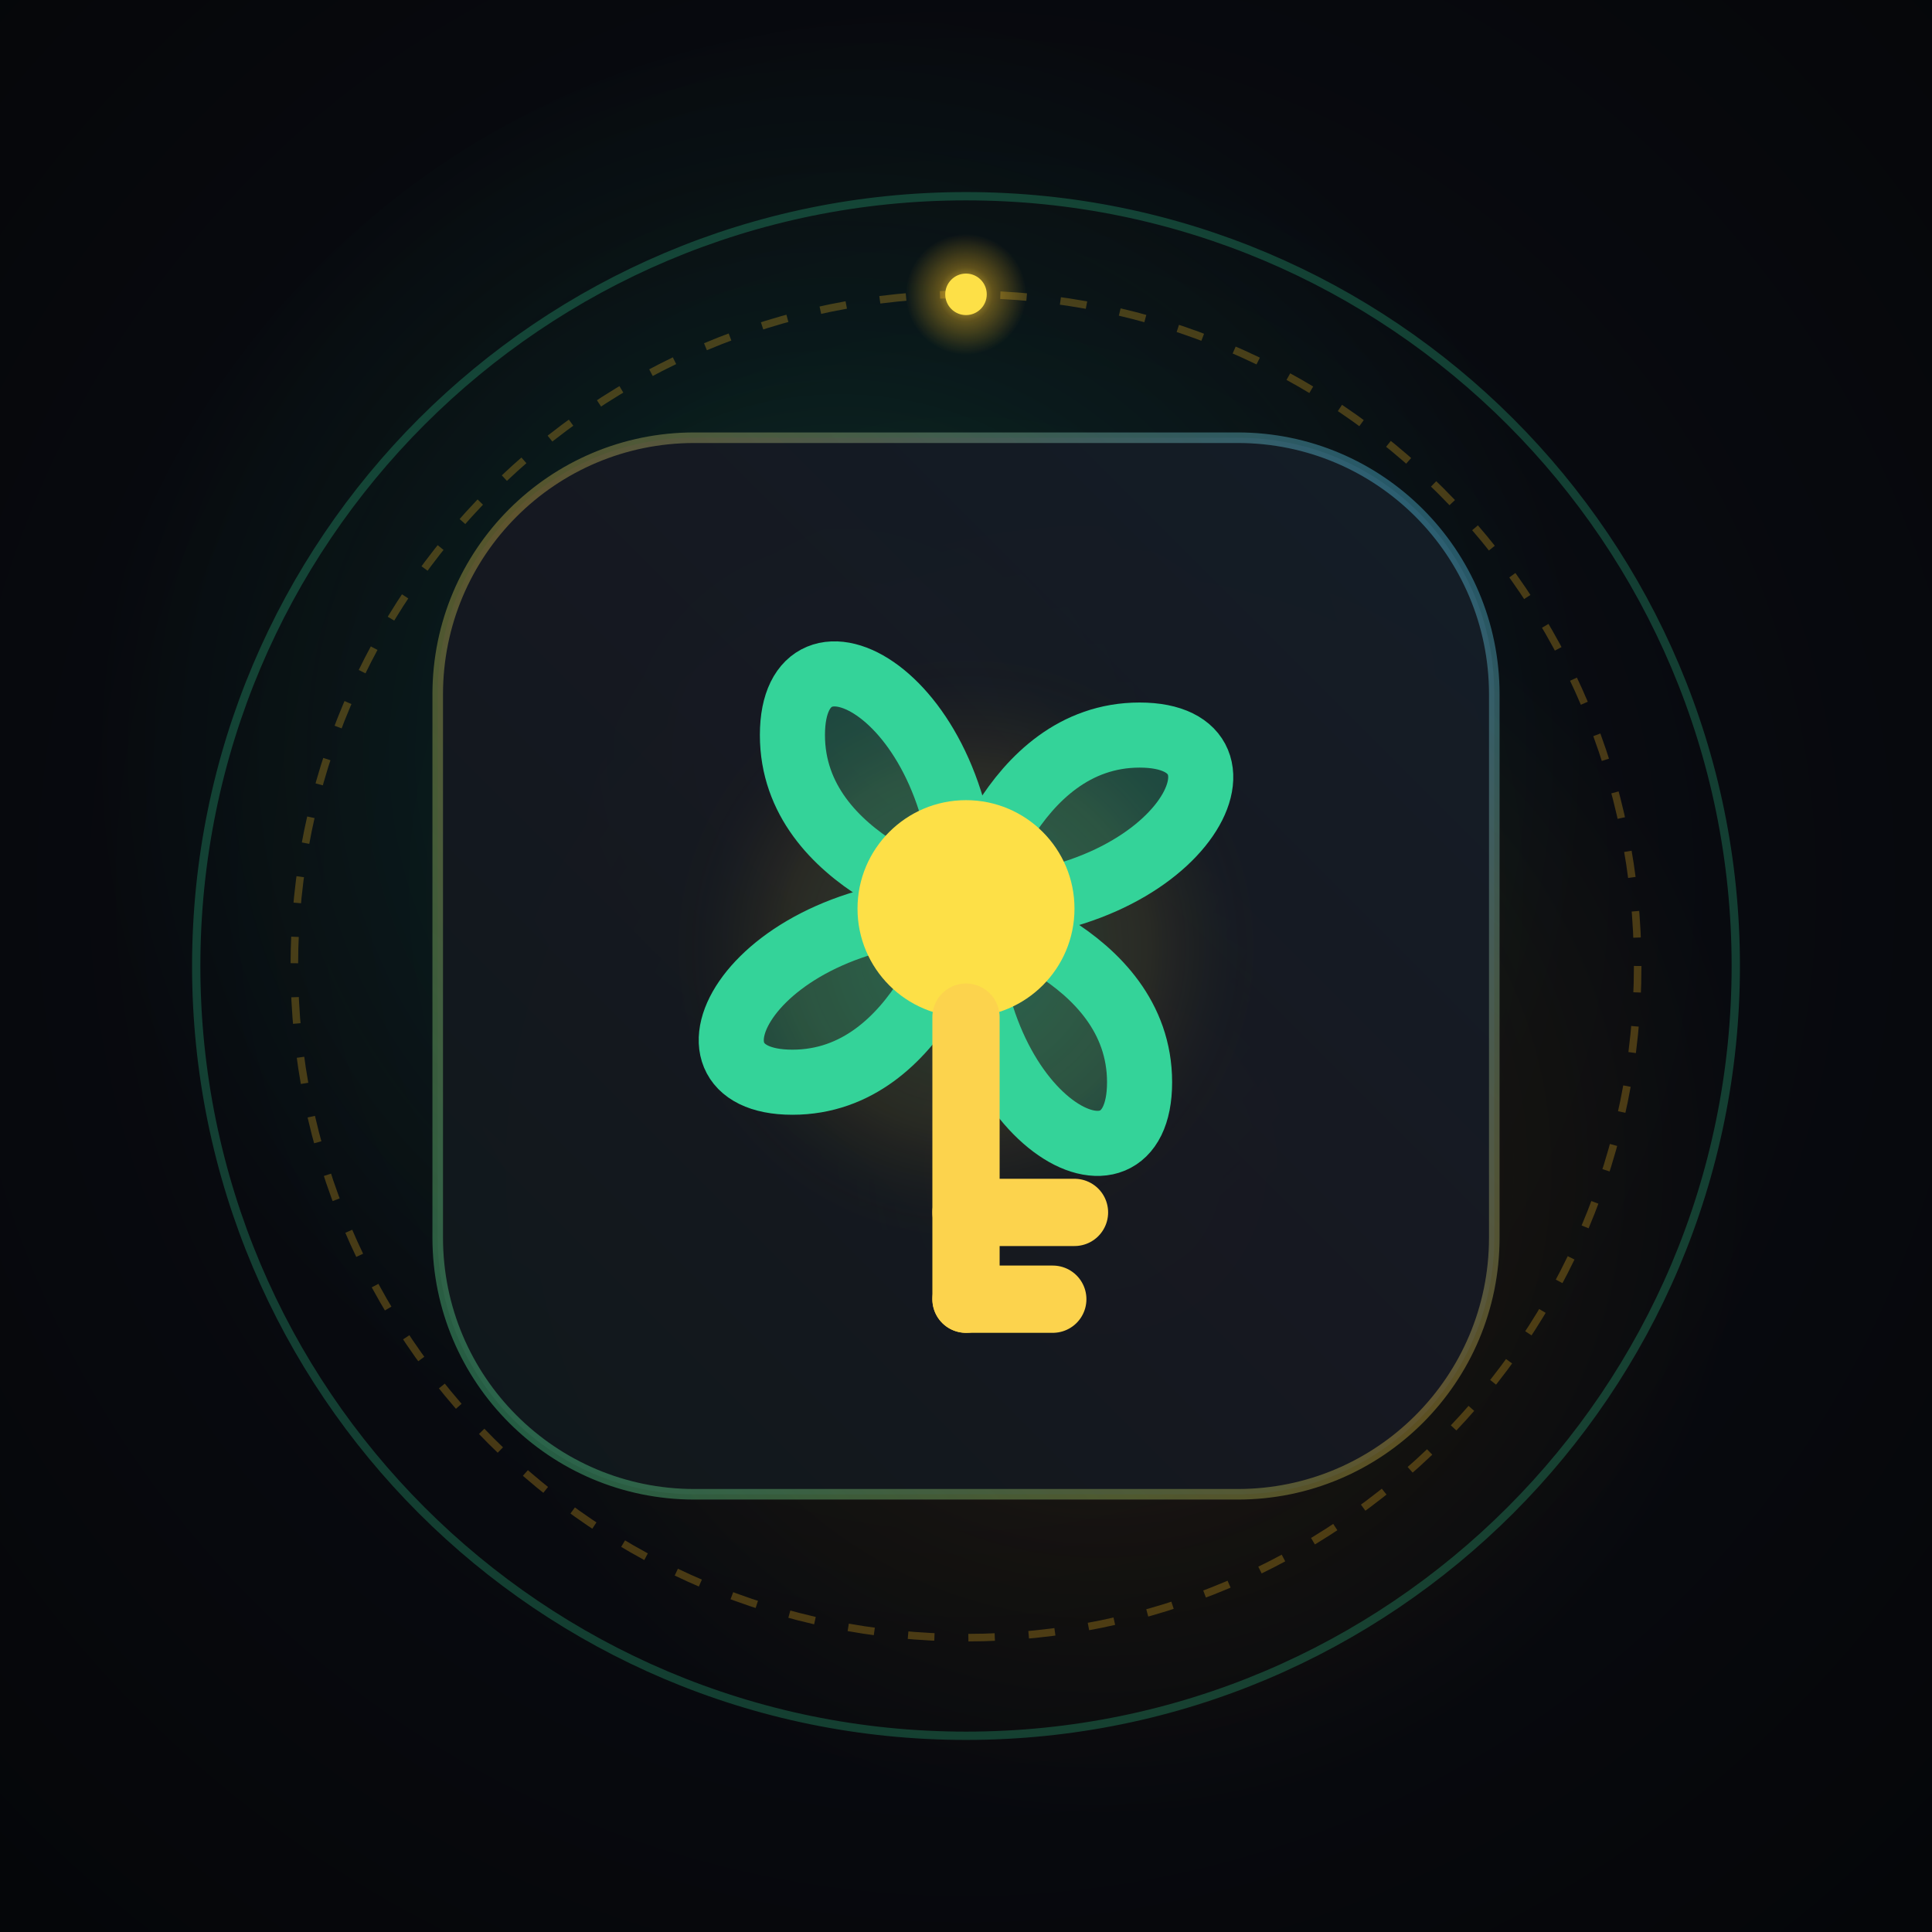
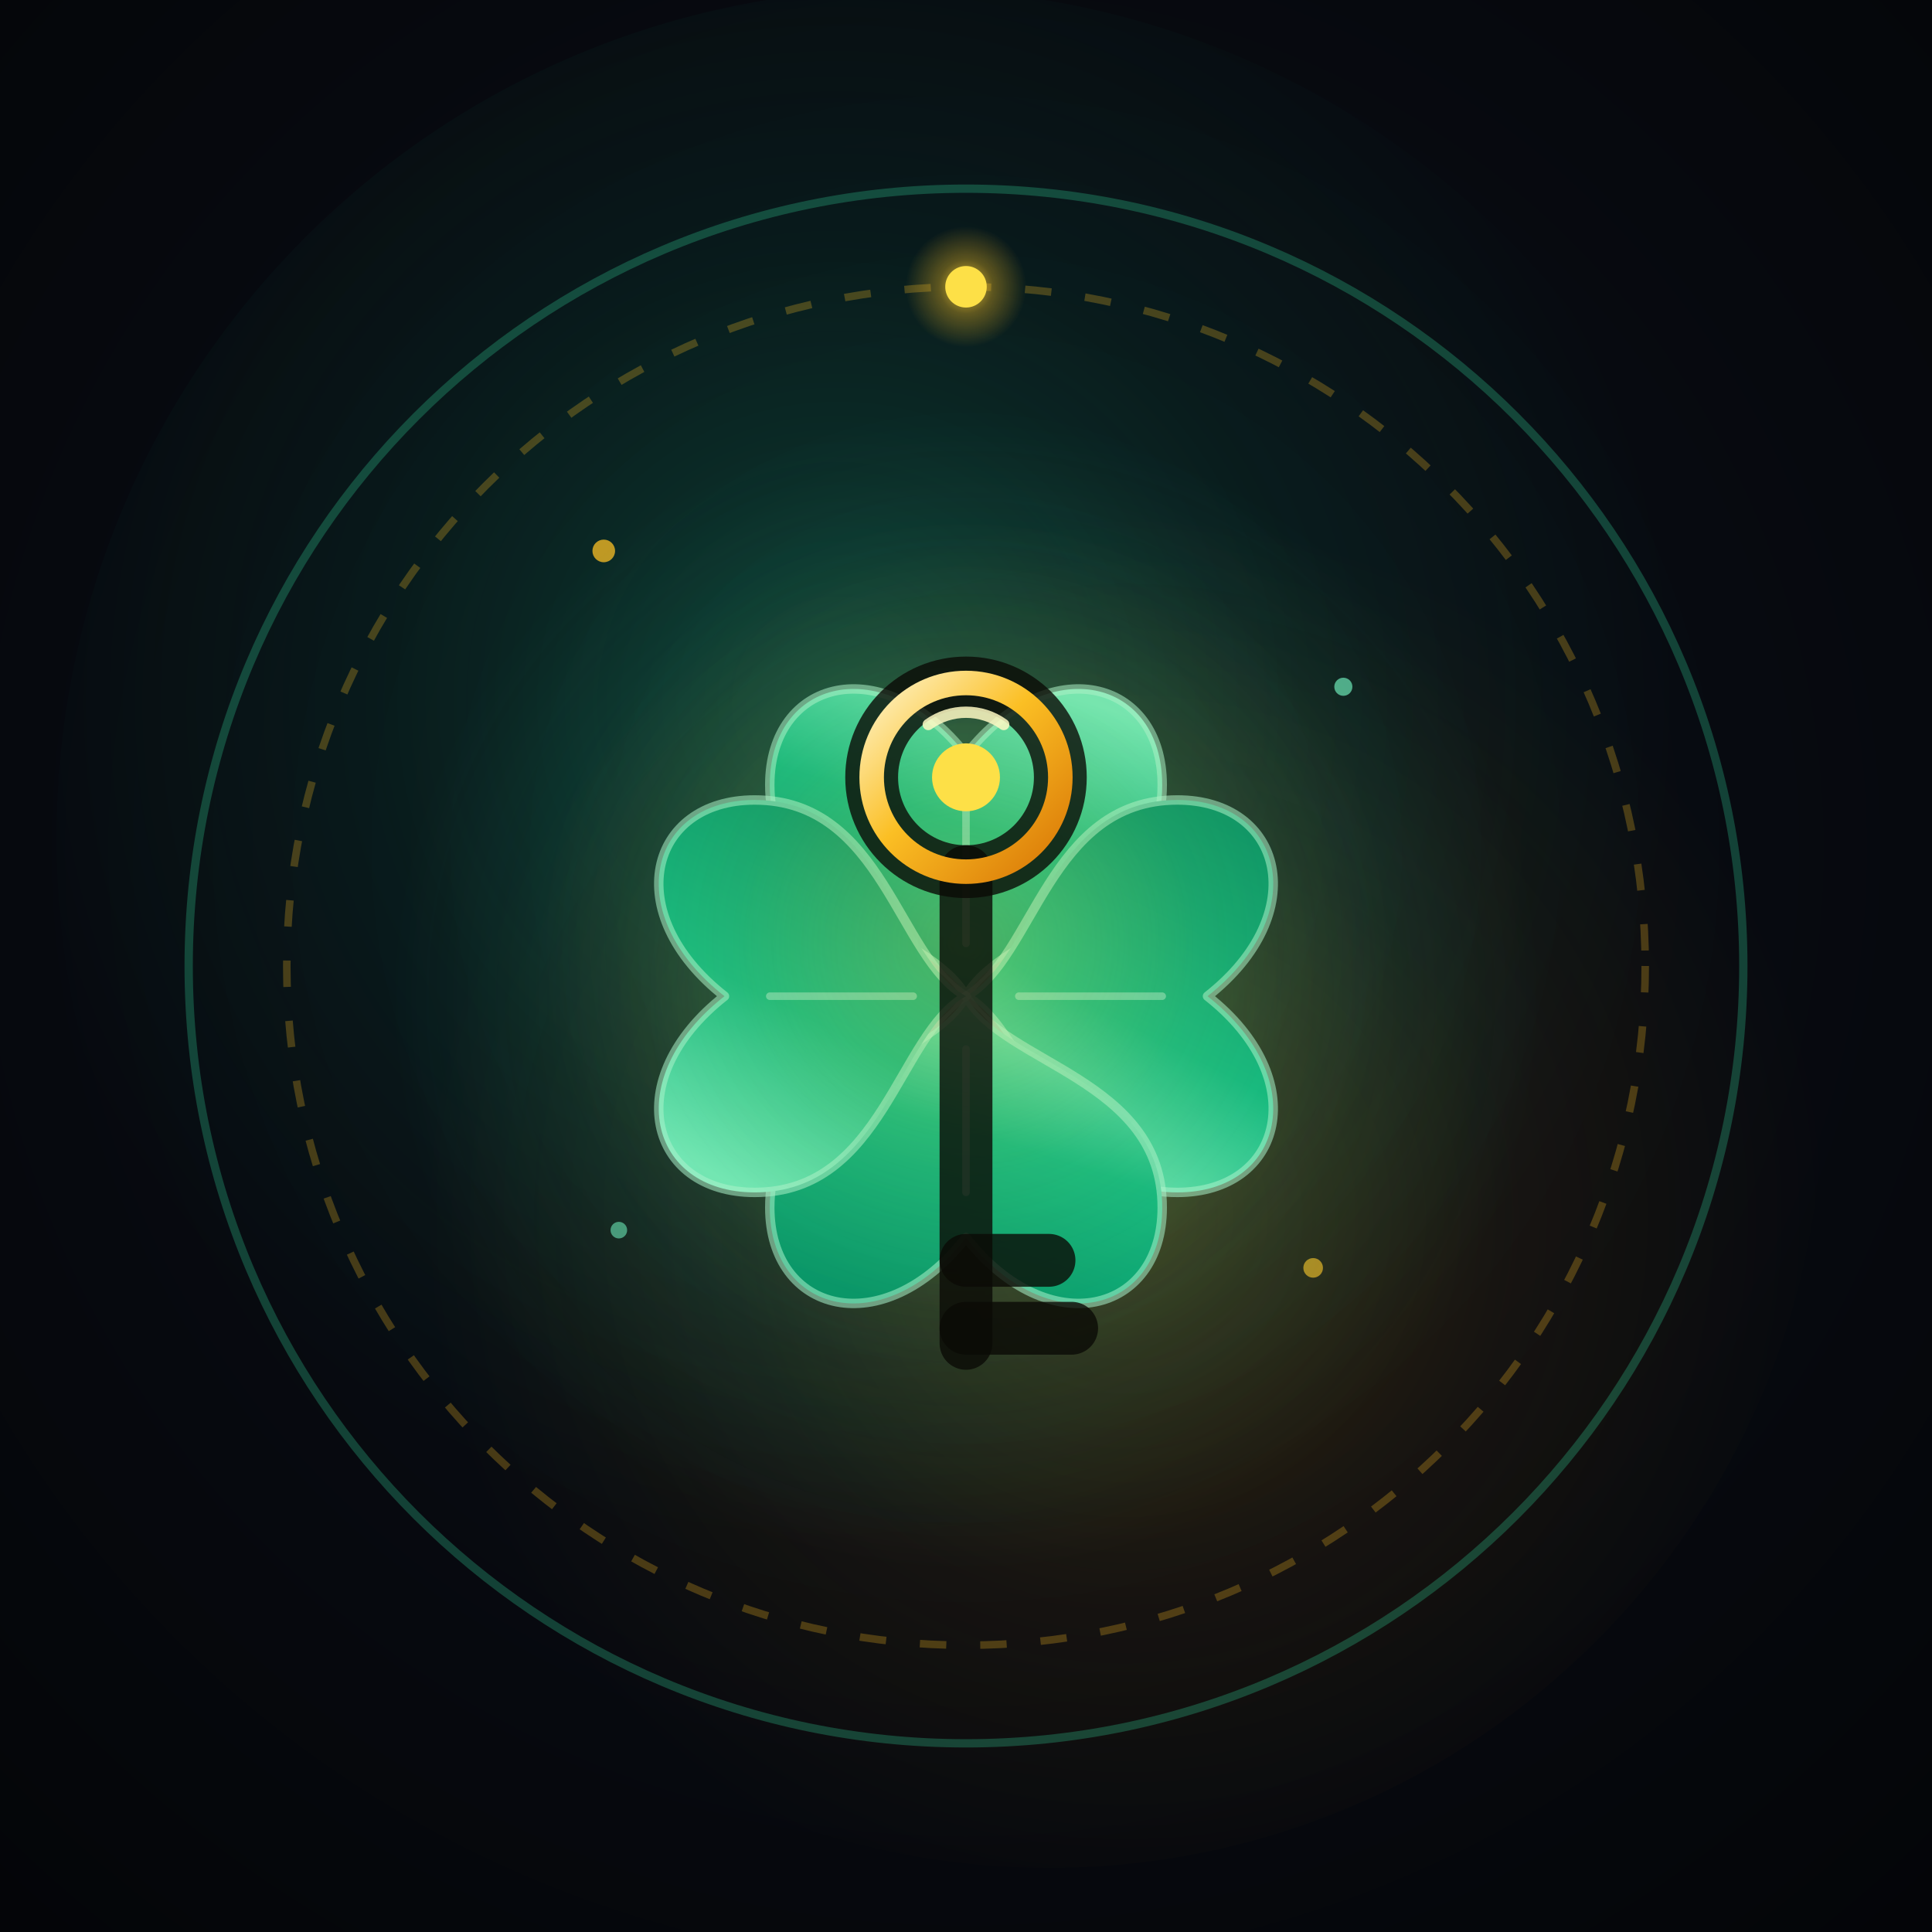
<svg xmlns="http://www.w3.org/2000/svg" viewBox="0 0 512 512" width="512" height="512" fill="none">
  <defs>
-     <radialGradient id="lkBg" cx="50%" cy="46%" r="72%">
-       <stop offset="0%" stop-color="#0d131a" />
-       <stop offset="55%" stop-color="#080a0f" />
-       <stop offset="100%" stop-color="#050609" />
+     <radialGradient id="lkBg" cx="50%" cy="44%" r="74%">
+       <stop offset="0%" stop-color="#0c141a" />
+       <stop offset="55%" stop-color="#070a10" />
+       <stop offset="100%" stop-color="#040508" />
    </radialGradient>
-     <radialGradient id="emeraldHalo" cx="46%" cy="44%" r="46%">
-       <stop offset="0%" stop-color="#10b981" stop-opacity="0.22" />
-       <stop offset="55%" stop-color="#10b981" stop-opacity="0.07" />
+     <radialGradient id="emeraldHalo" cx="46%" cy="42%" r="50%">
+       <stop offset="0%" stop-color="#10b981" stop-opacity="0.26" />
+       <stop offset="55%" stop-color="#10b981" stop-opacity="0.08" />
      <stop offset="100%" stop-color="#10b981" stop-opacity="0" />
    </radialGradient>
-     <radialGradient id="amberHalo" cx="54%" cy="56%" r="44%">
-       <stop offset="0%" stop-color="#f59e0b" stop-opacity="0.18" />
-       <stop offset="55%" stop-color="#f59e0b" stop-opacity="0.05" />
+     <radialGradient id="amberHalo" cx="55%" cy="58%" r="46%">
+       <stop offset="0%" stop-color="#f59e0b" stop-opacity="0.2" />
+       <stop offset="55%" stop-color="#f59e0b" stop-opacity="0.06" />
      <stop offset="100%" stop-color="#f59e0b" stop-opacity="0" />
    </radialGradient>
-     <linearGradient id="cardSurface" x1="0%" y1="100%" x2="100%" y2="0%">
-       <stop offset="0%" stop-color="#10181b" stop-opacity="0.96" />
-       <stop offset="50%" stop-color="#161821" stop-opacity="0.96" />
-       <stop offset="100%" stop-color="#141e28" stop-opacity="0.96" />
+     <radialGradient id="cloverGlow" cx="50%" cy="50%" r="50%">
+       <stop offset="0%" stop-color="#34d399" stop-opacity="0.4" />
+       <stop offset="55%" stop-color="#34d399" stop-opacity="0.12" />
+       <stop offset="100%" stop-color="#34d399" stop-opacity="0" />
+     </radialGradient>
+     <linearGradient id="leafGradTop" x1="30%" y1="100%" x2="70%" y2="0%">
+       <stop offset="0%" stop-color="#059669" />
+       <stop offset="55%" stop-color="#10b981" />
+       <stop offset="100%" stop-color="#6ee7b7" />
    </linearGradient>
-     <linearGradient id="cardBorder" x1="0%" y1="100%" x2="100%" y2="0%">
-       <stop offset="0%" stop-color="#34d399" stop-opacity="0.42" />
-       <stop offset="50%" stop-color="#fcd34d" stop-opacity="0.32" />
-       <stop offset="100%" stop-color="#38bdf8" stop-opacity="0.42" />
+     <linearGradient id="leafGradBottom" x1="70%" y1="0%" x2="30%" y2="100%">
+       <stop offset="0%" stop-color="#059669" />
+       <stop offset="55%" stop-color="#10b981" />
+       <stop offset="100%" stop-color="#6ee7b7" />
    </linearGradient>
-     <radialGradient id="coreGlow" cx="50%" cy="48%" r="34%">
-       <stop offset="0%" stop-color="#34d399" stop-opacity="0.22" />
-       <stop offset="60%" stop-color="#fde047" stop-opacity="0.08" />
-       <stop offset="100%" stop-color="#000000" stop-opacity="0" />
+     <linearGradient id="leafGradRight" x1="0%" y1="30%" x2="100%" y2="70%">
+       <stop offset="0%" stop-color="#059669" />
+       <stop offset="55%" stop-color="#10b981" />
+       <stop offset="100%" stop-color="#6ee7b7" />
+     </linearGradient>
+     <linearGradient id="leafGradLeft" x1="100%" y1="70%" x2="0%" y2="30%">
+       <stop offset="0%" stop-color="#059669" />
+       <stop offset="55%" stop-color="#10b981" />
+       <stop offset="100%" stop-color="#6ee7b7" />
+     </linearGradient>
+     <linearGradient id="goldGrad" x1="0%" y1="0%" x2="100%" y2="100%">
+       <stop offset="0%" stop-color="#fef3c7" />
+       <stop offset="45%" stop-color="#fbbf24" />
+       <stop offset="100%" stop-color="#d97706" />
+     </linearGradient>
+     <radialGradient id="keyGlow" cx="50%" cy="50%" r="50%">
+       <stop offset="0%" stop-color="#fde047" stop-opacity="0.5" />
+       <stop offset="55%" stop-color="#fbbf24" stop-opacity="0.14" />
+       <stop offset="100%" stop-color="#fbbf24" stop-opacity="0" />
    </radialGradient>
    <radialGradient id="topStarGlow" cx="50%" cy="50%" r="50%">
      <stop offset="0%" stop-color="#fde047" stop-opacity="0.9" />
      <stop offset="45%" stop-color="#fbbf24" stop-opacity="0.35" />
      <stop offset="100%" stop-color="#fbbf24" stop-opacity="0" />
    </radialGradient>
  </defs>
  <rect width="512" height="512" fill="url(#lkBg)" />
-   <circle cx="240" cy="226" r="220" fill="url(#emeraldHalo)" />
-   <circle cx="276" cy="286" r="200" fill="url(#amberHalo)" />
-   <circle cx="256" cy="256" r="204" stroke="#34d399" stroke-opacity="0.26" stroke-width="2.2" />
-   <circle cx="256" cy="256" r="178" stroke="#fbbf24" stroke-opacity="0.26" stroke-width="2" stroke-dasharray="7 9" />
-   <circle cx="256" cy="78" r="16" fill="url(#topStarGlow)" />
-   <circle cx="256" cy="78" r="5.5" fill="#fde047" />
-   <rect x="116" y="116" width="280" height="280" rx="68" fill="url(#cardSurface)" stroke="url(#cardBorder)" stroke-width="2.8" />
-   <circle cx="256" cy="256" r="120" fill="url(#coreGlow)" />
-   <g transform="translate(256, 250) scale(11.5) translate(-16, -16.8)">
-     <g stroke="#34d399" stroke-width="1.5" stroke-linecap="round" stroke-linejoin="round">
-       <path d="M16 16 C16 11, 12 9, 12 12 C12 15, 16 16, 16 16" fill="#34d399" fill-opacity="0.25" />
-       <path d="M16 16 C21 16, 23 12, 20 12 C17 12, 16 16, 16 16" fill="#34d399" fill-opacity="0.25" />
-       <path d="M16 16 C16 21, 20 23, 20 20 C20 17, 16 16, 16 16" fill="#34d399" fill-opacity="0.25" />
-       <path d="M16 16 C11 16, 9 20, 12 20 C15 20, 16 16, 16 16" fill="#34d399" fill-opacity="0.25" />
+   <circle cx="240" cy="222" r="225" fill="url(#emeraldHalo)" />
+   <circle cx="278" cy="290" r="205" fill="url(#amberHalo)" />
+   <circle cx="256" cy="256" r="206" stroke="#34d399" stroke-opacity="0.28" stroke-width="2.2" />
+   <circle cx="256" cy="256" r="180" stroke="#fbbf24" stroke-opacity="0.26" stroke-width="2" stroke-dasharray="7 9" />
+   <circle cx="256" cy="76" r="16" fill="url(#topStarGlow)" />
+   <circle cx="256" cy="76" r="5.5" fill="#fde047" />
+   <circle cx="160" cy="146" r="3" fill="#fbbf24" fill-opacity="0.75" />
+   <circle cx="356" cy="182" r="2.4" fill="#6ee7b7" fill-opacity="0.7" />
+   <circle cx="348" cy="336" r="2.6" fill="#fbbf24" fill-opacity="0.65" />
+   <circle cx="164" cy="326" r="2.2" fill="#6ee7b7" fill-opacity="0.6" />
+   <g transform="translate(256, 264)">
+     <circle cx="0" cy="0" r="152" fill="url(#cloverGlow)" />
+     <g stroke="#a7f3d0" stroke-opacity="0.55" stroke-width="2.5" stroke-linecap="round" stroke-linejoin="round">
+       <path d="M0 0 C -10 -18, -52 -22, -52 -56 C -52 -84, -22 -92, 0 -64 C 22 -92, 52 -84, 52 -56 C 52 -22, 10 -18, 0 0 Z" fill="url(#leafGradTop)" />
+       <path d="M0 0 C -10 -18, -52 -22, -52 -56 C -52 -84, -22 -92, 0 -64 C 22 -92, 52 -84, 52 -56 C 52 -22, 10 -18, 0 0 Z" transform="rotate(90)" fill="url(#leafGradRight)" />
+       <path d="M0 0 C -10 -18, -52 -22, -52 -56 C -52 -84, -22 -92, 0 -64 C 22 -92, 52 -84, 52 -56 C 52 -22, 10 -18, 0 0 Z" transform="rotate(180)" fill="url(#leafGradBottom)" />
+       <path d="M0 0 C -10 -18, -52 -22, -52 -56 C -52 -84, -22 -92, 0 -64 C 22 -92, 52 -84, 52 -56 C 52 -22, 10 -18, 0 0 Z" transform="rotate(-90)" fill="url(#leafGradLeft)" />
    </g>
-     <g stroke="#fcd34d" stroke-width="1.55" stroke-linecap="round" stroke-linejoin="round">
-       <circle cx="16" cy="16" r="2.5" fill="#fde047" stroke="none" />
-       <path d="M16 18.5 L16 25" />
-       <path d="M16 23 L18.5 23" />
-       <path d="M16 25 L18 25" />
+     <g stroke="#d1fae5" stroke-opacity="0.4" stroke-width="2" stroke-linecap="round">
+       <path d="M0 -14 L0 -52" />
+       <path d="M14 0 L52 0" />
+       <path d="M0 14 L0 52" />
+       <path d="M-14 0 L-52 0" />
+     </g>
+     <circle cx="0" cy="-14" r="112" fill="url(#keyGlow)" opacity="0.55" />
+     <g stroke-linecap="round" stroke-linejoin="round" fill="none">
+       <g stroke="#0b0a05" stroke-opacity="0.8" stroke-width="14">
+         <circle cx="0" cy="-58" r="25" />
+         <path d="M0 -33 L0 92" />
+         <path d="M0 70 L22 70" />
+         <path d="M0 88 L28 88" />
+       </g>
+       <g stroke="url(#goldGrad)" stroke-width="6.5">
+         <circle cx="0" cy="-58" r="25" />
+         <path d="M0 -33 L0 92" />
+         <path d="M0 70 L22 70" />
+         <path d="M0 88 L28 88" />
+       </g>
+       <circle cx="0" cy="-58" r="9" fill="#fde047" stroke="none" />
+       <path d="M-10 -72 A 17 17 0 0 1 10 -72" stroke="#fef9c3" stroke-width="3" stroke-opacity="0.85" />
    </g>
  </g>
</svg>
